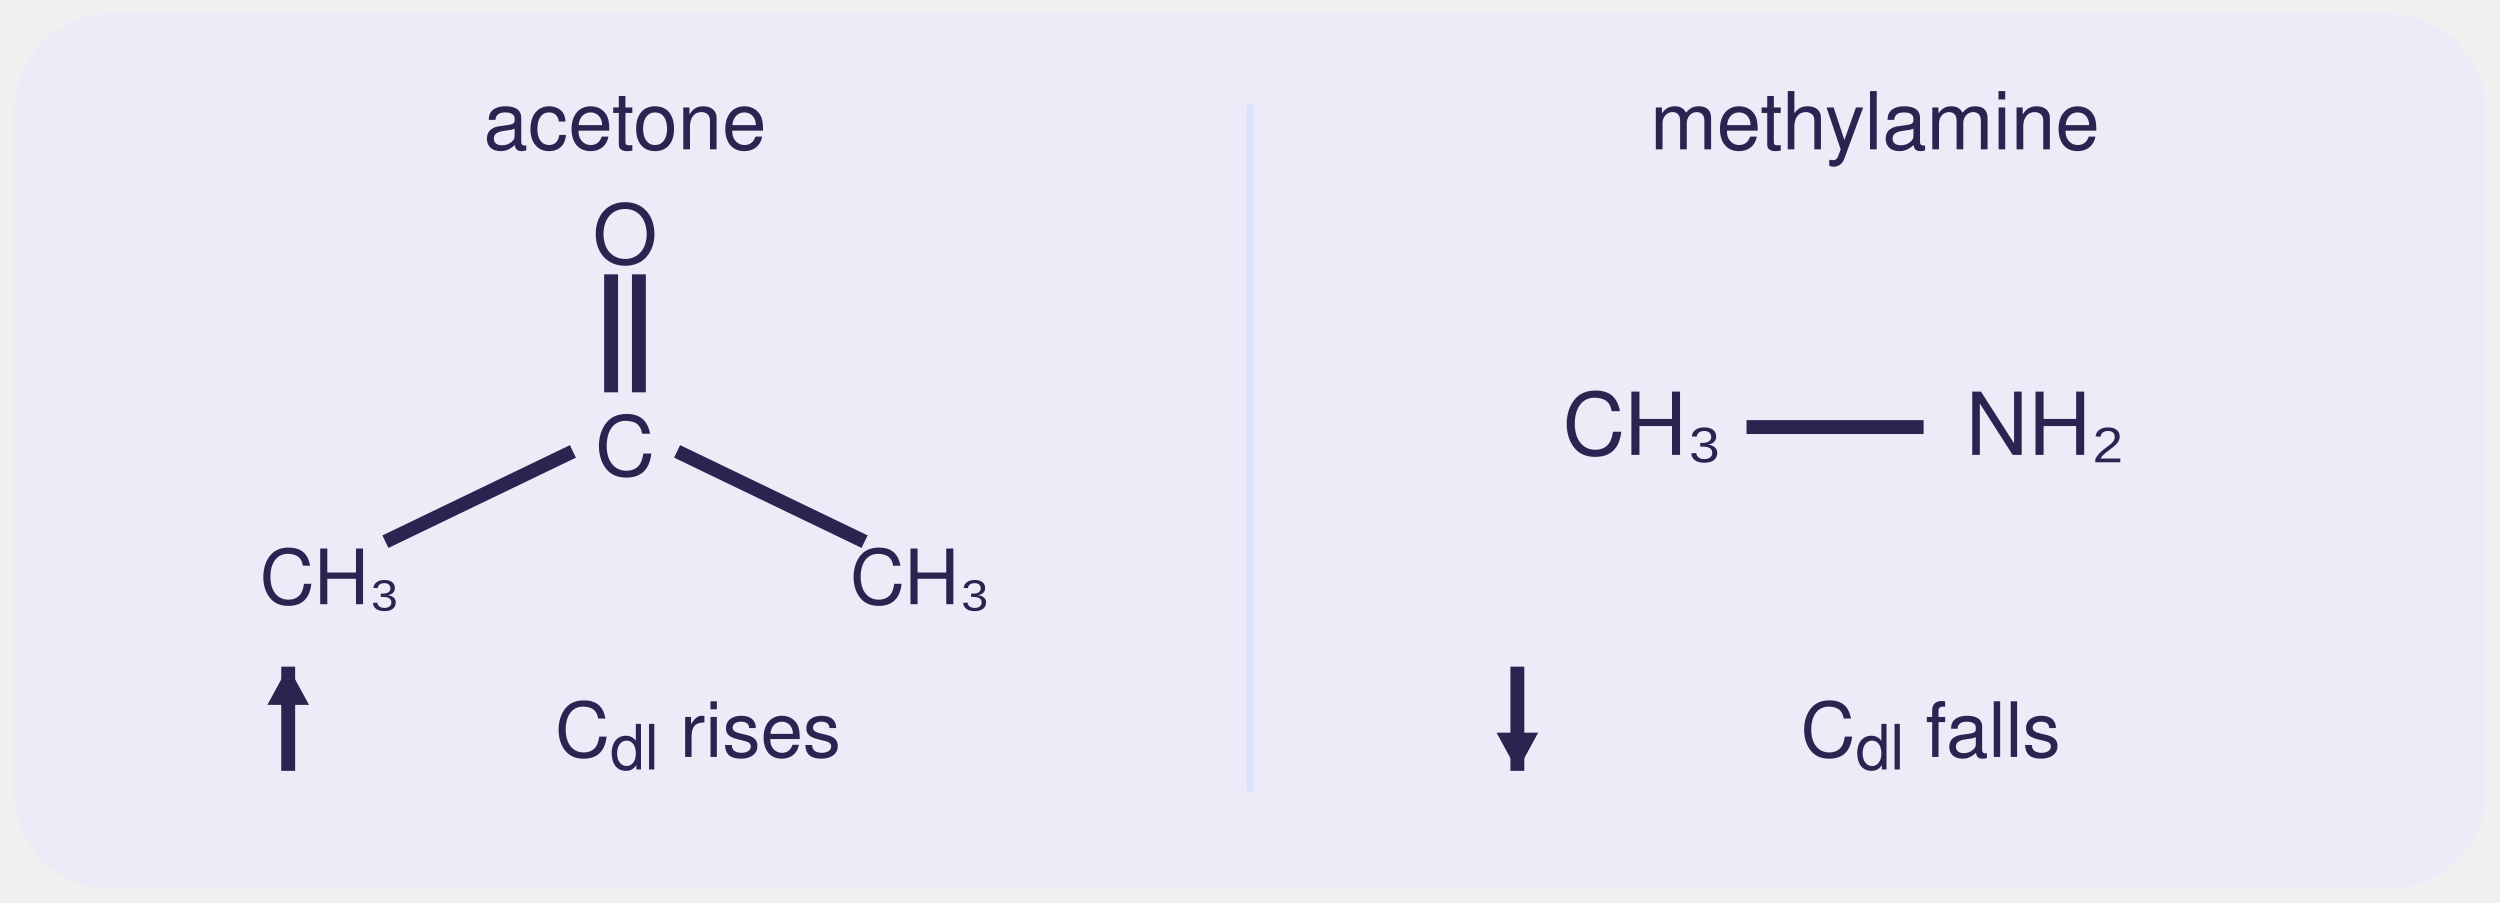
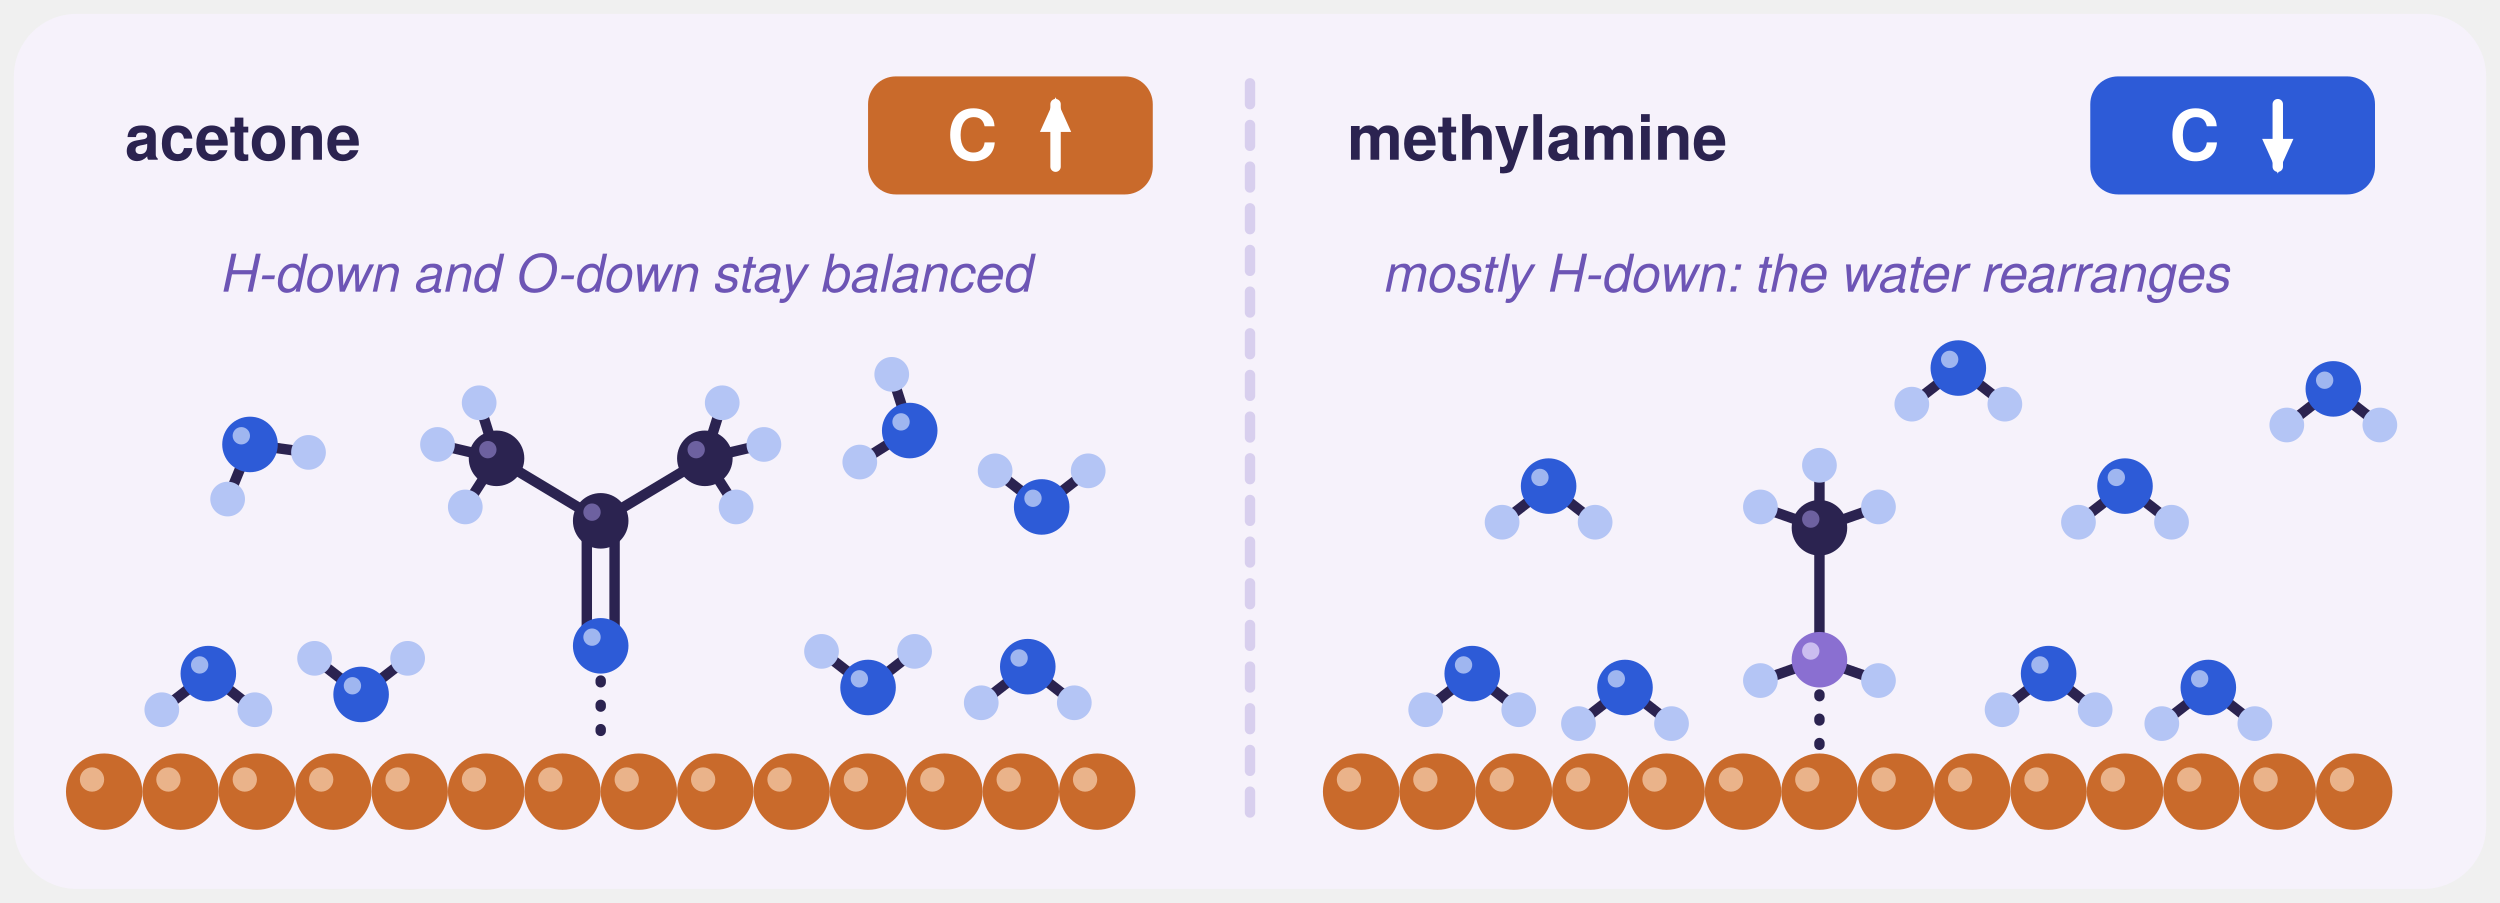
- <svg xmlns="http://www.w3.org/2000/svg" width="720" height="260" viewBox="0 0 720 260" role="img">
-   <g font-family="Avenir Next, Segoe UI, Helvetica, Arial, sans-serif" fill="#2b2350">
-     <rect x="4" y="4" width="712" height="252" rx="28" fill="#efeaf8" />
-     <rect x="359" y="30" width="2" height="198" rx="0" fill="#d9e3fb" />
-     <text x="180" y="43" text-anchor="middle" font-size="23" fill="#2b2350">acetone</text>
-     <text x="540" y="43" text-anchor="middle" font-size="23" fill="#2b2350">methylamine</text>
-     <path d="M176 113V79M184 113V79M165 130L111 156M195 130L249 156" fill="none" stroke="#2b2350" stroke-width="4" stroke-linecap="butt" stroke-linejoin="miter" />
-     <text x="180" y="76" text-anchor="middle" font-size="24" fill="#2b2350">O</text>
-     <text x="180" y="137" text-anchor="middle" font-size="24" fill="#2b2350">C</text>
-     <text x="95" y="174" text-anchor="middle" font-size="22" fill="#2b2350">CH₃</text>
-     <text x="265" y="174" text-anchor="middle" font-size="22" fill="#2b2350">CH₃</text>
-     <path d="M503 123H554" fill="none" stroke="#2b2350" stroke-width="4" stroke-linecap="butt" stroke-linejoin="miter" />
-     <text x="473" y="131" text-anchor="middle" font-size="25" fill="#2b2350">CH₃</text>
-     <text x="589" y="131" text-anchor="middle" font-size="25" fill="#2b2350">NH₂</text>
-     <path d="M83 222L83 192" fill="none" stroke="#2b2350" stroke-width="4" stroke-linecap="butt" stroke-linejoin="miter" />
-     <polygon points="83,192 89.0,203.0 77.0,203.0" fill="#2b2350" />
-     <text x="201" y="218" text-anchor="middle" font-size="22" fill="#2b2350">C<tspan baseline-shift="sub" font-size="18">dl</tspan> rises</text>
-     <path d="M437 192L437 222" fill="none" stroke="#2b2350" stroke-width="4" stroke-linecap="butt" stroke-linejoin="miter" />
-     <polygon points="437,222 431.0,211.0 443.0,211.0" fill="#2b2350" />
-     <text x="556" y="218" text-anchor="middle" font-size="22" fill="#2b2350">C<tspan baseline-shift="sub" font-size="18">dl</tspan> falls</text>
-   </g>
+ <svg xmlns="http://www.w3.org/2000/svg" xmlns:xlink="http://www.w3.org/1999/xlink" width="720" height="260" viewBox="0 0 720 260" role="img">
+   <defs>
+     <style>.ln,.lc,.lb,.lp,.lw{fill:none;stroke-width:3;stroke-linecap:round;stroke-linejoin:round}.ln{stroke:#2b2350}.lc{stroke:#c96a2b}.lb{stroke:#2d5bd7}.lp{stroke:#d8cfee}.lw{stroke:#fff}.dt{stroke-dasharray:0.5 6.5}.ds{stroke-dasharray:6 6}.t{font-family:"Avenir Next","Segoe UI",Helvetica,Arial,sans-serif;font-size:15px;fill:#2b2350}.b{font-weight:700}.i{font-style:italic;fill:#6d55b5}.w{fill:#fff}.m{text-anchor:middle}.e{text-anchor:end}.s14{font-size:14px}.s16{font-size:16px}.s18{font-size:18px}.s20{font-size:20px}</style>
+     <marker id="aw" viewBox="0 0 12 12" refX="9" refY="6" markerWidth="12" markerHeight="12" markerUnits="userSpaceOnUse" orient="auto">
+       <path d="M1 1.5L11 6L1 10.5Z" fill="#fff" />
+     </marker>
+     <g id="cu">
+       <circle r="11" fill="#c96a2b" />
+       <circle cx="-3.5" cy="-3.5" r="3.5" fill="#eab38a" />
+     </g>
+     <g id="o">
+       <circle r="8" fill="#2d5bd7" />
+       <circle cx="-2.5" cy="-2.5" r="2.5" fill="#9fb6f0" />
+     </g>
+     <g id="c">
+       <circle r="8" fill="#2b2350" />
+       <circle cx="-2.5" cy="-2.5" r="2.5" fill="#6d61a0" />
+     </g>
+     <g id="n">
+       <circle r="8" fill="#8a6fd1" />
+       <circle cx="-2.5" cy="-2.5" r="2.5" fill="#cbbdf0" />
+     </g>
+     <circle id="h" r="5" fill="#b4c5f5" />
+     <g id="wd">
+       <path class="ln" d="M-13.4 10.4L0 0L13.4 10.4" />
+       <use xlink:href="#o" />
+       <use xlink:href="#h" x="-13.4" y="10.4" />
+       <use xlink:href="#h" x="13.4" y="10.4" />
+     </g>
+     <g id="wu">
+       <path class="ln" d="M-13.4-10.4L0 0L13.4-10.4" />
+       <use xlink:href="#o" />
+       <use xlink:href="#h" x="-13.4" y="-10.4" />
+       <use xlink:href="#h" x="13.4" y="-10.4" />
+     </g>
+     <g id="wt1">
+       <path class="ln" d="M16.85 2.29L0 0L-6.44 15.73" />
+       <use xlink:href="#o" />
+       <use xlink:href="#h" x="16.85" y="2.29" />
+       <use xlink:href="#h" x="-6.44" y="15.73" />
+     </g>
+     <g id="wt2">
+       <path class="ln" d="M-14.38 9.07L0 0L-5.18-16.19" />
+       <use xlink:href="#o" />
+       <use xlink:href="#h" x="-14.38" y="9.07" />
+       <use xlink:href="#h" x="-5.18" y="-16.19" />
+     </g>
+     <g id="row">
+       <use xlink:href="#cu" />
+       <use xlink:href="#cu" x="22" />
+       <use xlink:href="#cu" x="44" />
+       <use xlink:href="#cu" x="66" />
+       <use xlink:href="#cu" x="88" />
+       <use xlink:href="#cu" x="110" />
+       <use xlink:href="#cu" x="132" />
+       <use xlink:href="#cu" x="154" />
+       <use xlink:href="#cu" x="176" />
+       <use xlink:href="#cu" x="198" />
+       <use xlink:href="#cu" x="220" />
+       <use xlink:href="#cu" x="242" />
+       <use xlink:href="#cu" x="264" />
+       <use xlink:href="#cu" x="286" />
+     </g>
+   </defs>
+   <rect x="4" y="4" width="712" height="252" rx="18" fill="#f6f2fb" />
+   <path class="lp ds" d="M360 24V236" />
+   <text class="t b s18" x="36" y="46">acetone</text>
+   <rect x="250" y="22" width="82" height="34" rx="8" fill="#c96a2b" />
+   <text class="t b w s20 m" x="280" y="46">C</text>
+   <path class="lw" d="M304 48V30" marker-end="url(#aw)" />
+   <text class="t i m" x="180" y="84">H-down and O-down stay balanced</text>
+   <use xlink:href="#row" x="30" y="228" />
+   <use xlink:href="#wt1" x="72" y="128" />
+   <use xlink:href="#wt2" x="262" y="124" />
+   <use xlink:href="#wu" x="300" y="146" />
+   <use xlink:href="#wd" x="60" y="194" />
+   <use xlink:href="#wu" x="104" y="200" />
+   <use xlink:href="#wu" x="250" y="198" />
+   <use xlink:href="#wd" x="296" y="192" />
+   <path class="ln dt" d="M173 196V215" />
+   <path class="ln" d="M173 150L143 132M173 150L203 132M169 150V186M177 150V186" />
+   <path class="ln" d="M143 132L126 128M143 132L138 116M143 132L134 146M203 132L220 128M203 132L208 116M203 132L212 146" />
+   <use xlink:href="#h" x="126" y="128" />
+   <use xlink:href="#h" x="138" y="116" />
+   <use xlink:href="#h" x="134" y="146" />
+   <use xlink:href="#h" x="220" y="128" />
+   <use xlink:href="#h" x="208" y="116" />
+   <use xlink:href="#h" x="212" y="146" />
+   <use xlink:href="#c" x="143" y="132" />
+   <use xlink:href="#c" x="203" y="132" />
+   <use xlink:href="#c" x="173" y="150" />
+   <use xlink:href="#o" x="173" y="186" />
+   <text class="t b s18" x="388" y="46">methylamine</text>
+   <rect x="602" y="22" width="82" height="34" rx="8" fill="#2d5bd7" />
+   <text class="t b w s20 m" x="632" y="46">C</text>
+   <path class="lw" d="M656 30V48" marker-end="url(#aw)" />
+   <text class="t i m" x="520" y="84">mostly H-down: the water rearranges</text>
+   <use xlink:href="#row" x="392" y="228" />
+   <use xlink:href="#wd" x="446" y="140" />
+   <use xlink:href="#wd" x="564" y="106" />
+   <use xlink:href="#wd" x="612" y="140" />
+   <use xlink:href="#wd" x="672" y="112" />
+   <use xlink:href="#wd" x="424" y="194" />
+   <use xlink:href="#wd" x="468" y="198" />
+   <use xlink:href="#wd" x="590" y="194" />
+   <use xlink:href="#wd" x="636" y="198" />
+   <path class="ln dt" d="M524 200V215" />
+   <path class="ln" d="M524 190V152M524 190L507 196M524 190L541 196M524 152V134M524 152L507 146M524 152L541 146" />
+   <use xlink:href="#h" x="507" y="196" />
+   <use xlink:href="#h" x="541" y="196" />
+   <use xlink:href="#h" x="524" y="134" />
+   <use xlink:href="#h" x="507" y="146" />
+   <use xlink:href="#h" x="541" y="146" />
+   <use xlink:href="#c" x="524" y="152" />
+   <use xlink:href="#n" x="524" y="190" />
</svg>
